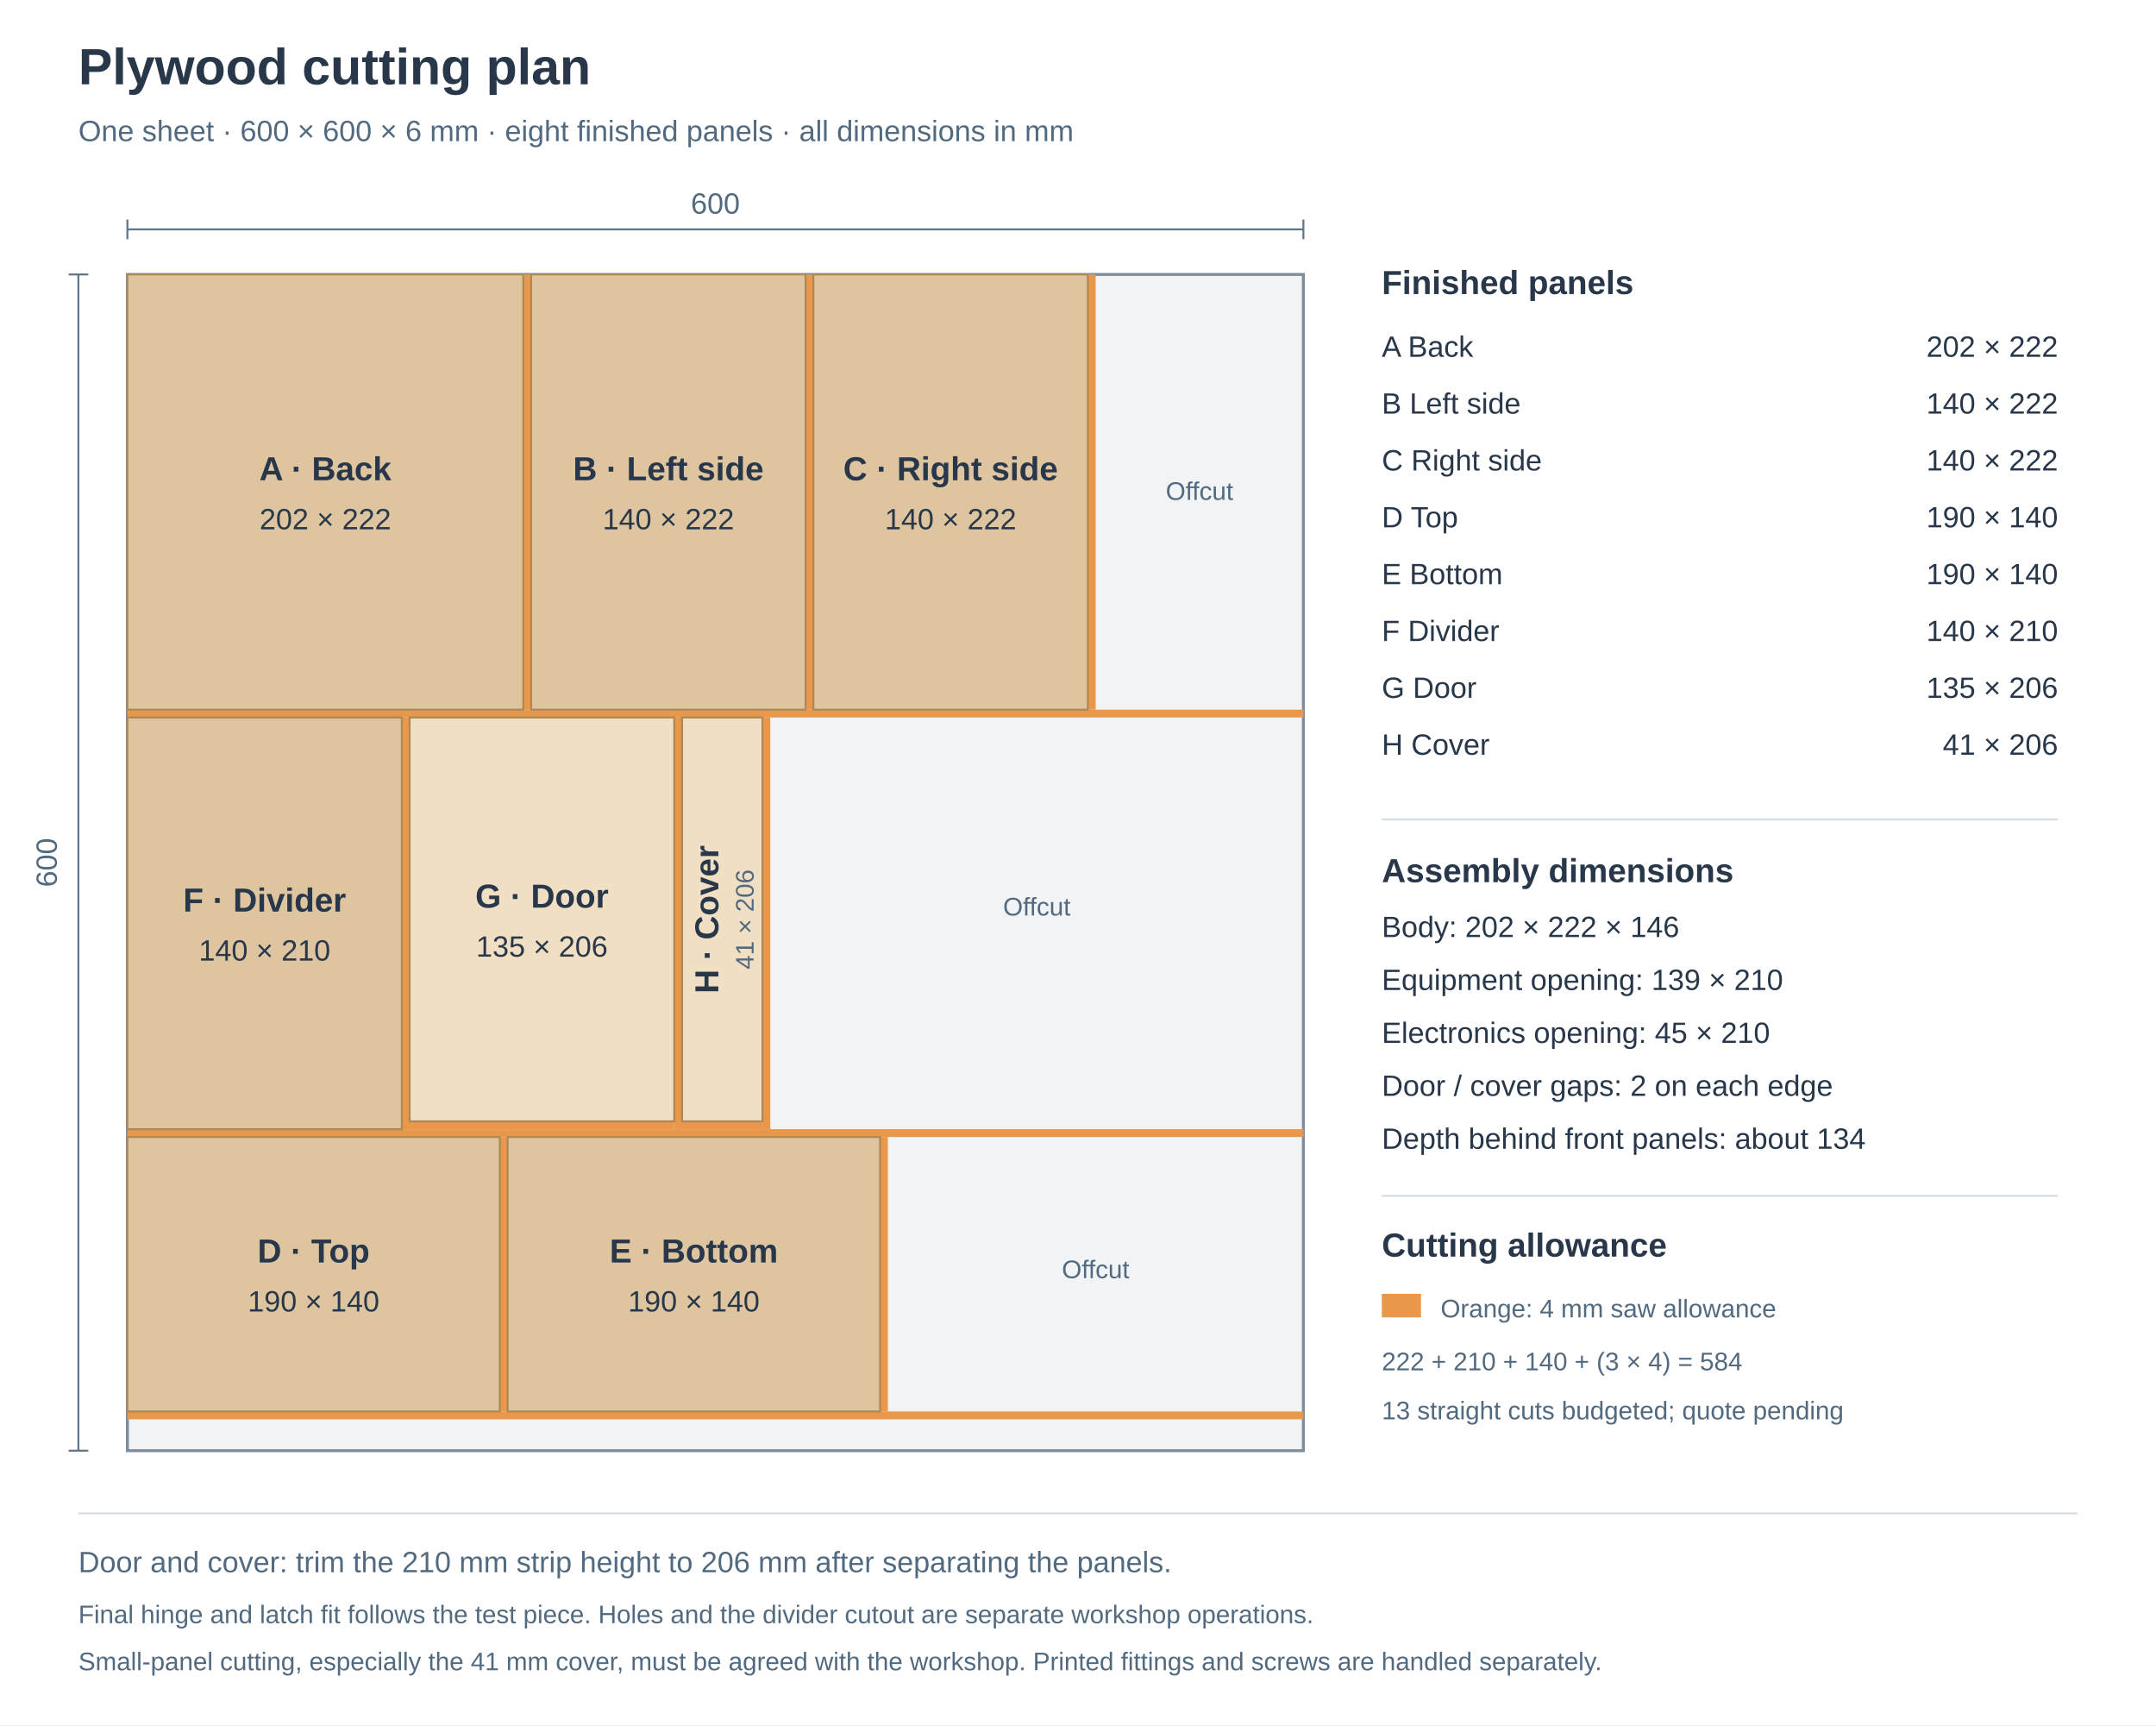
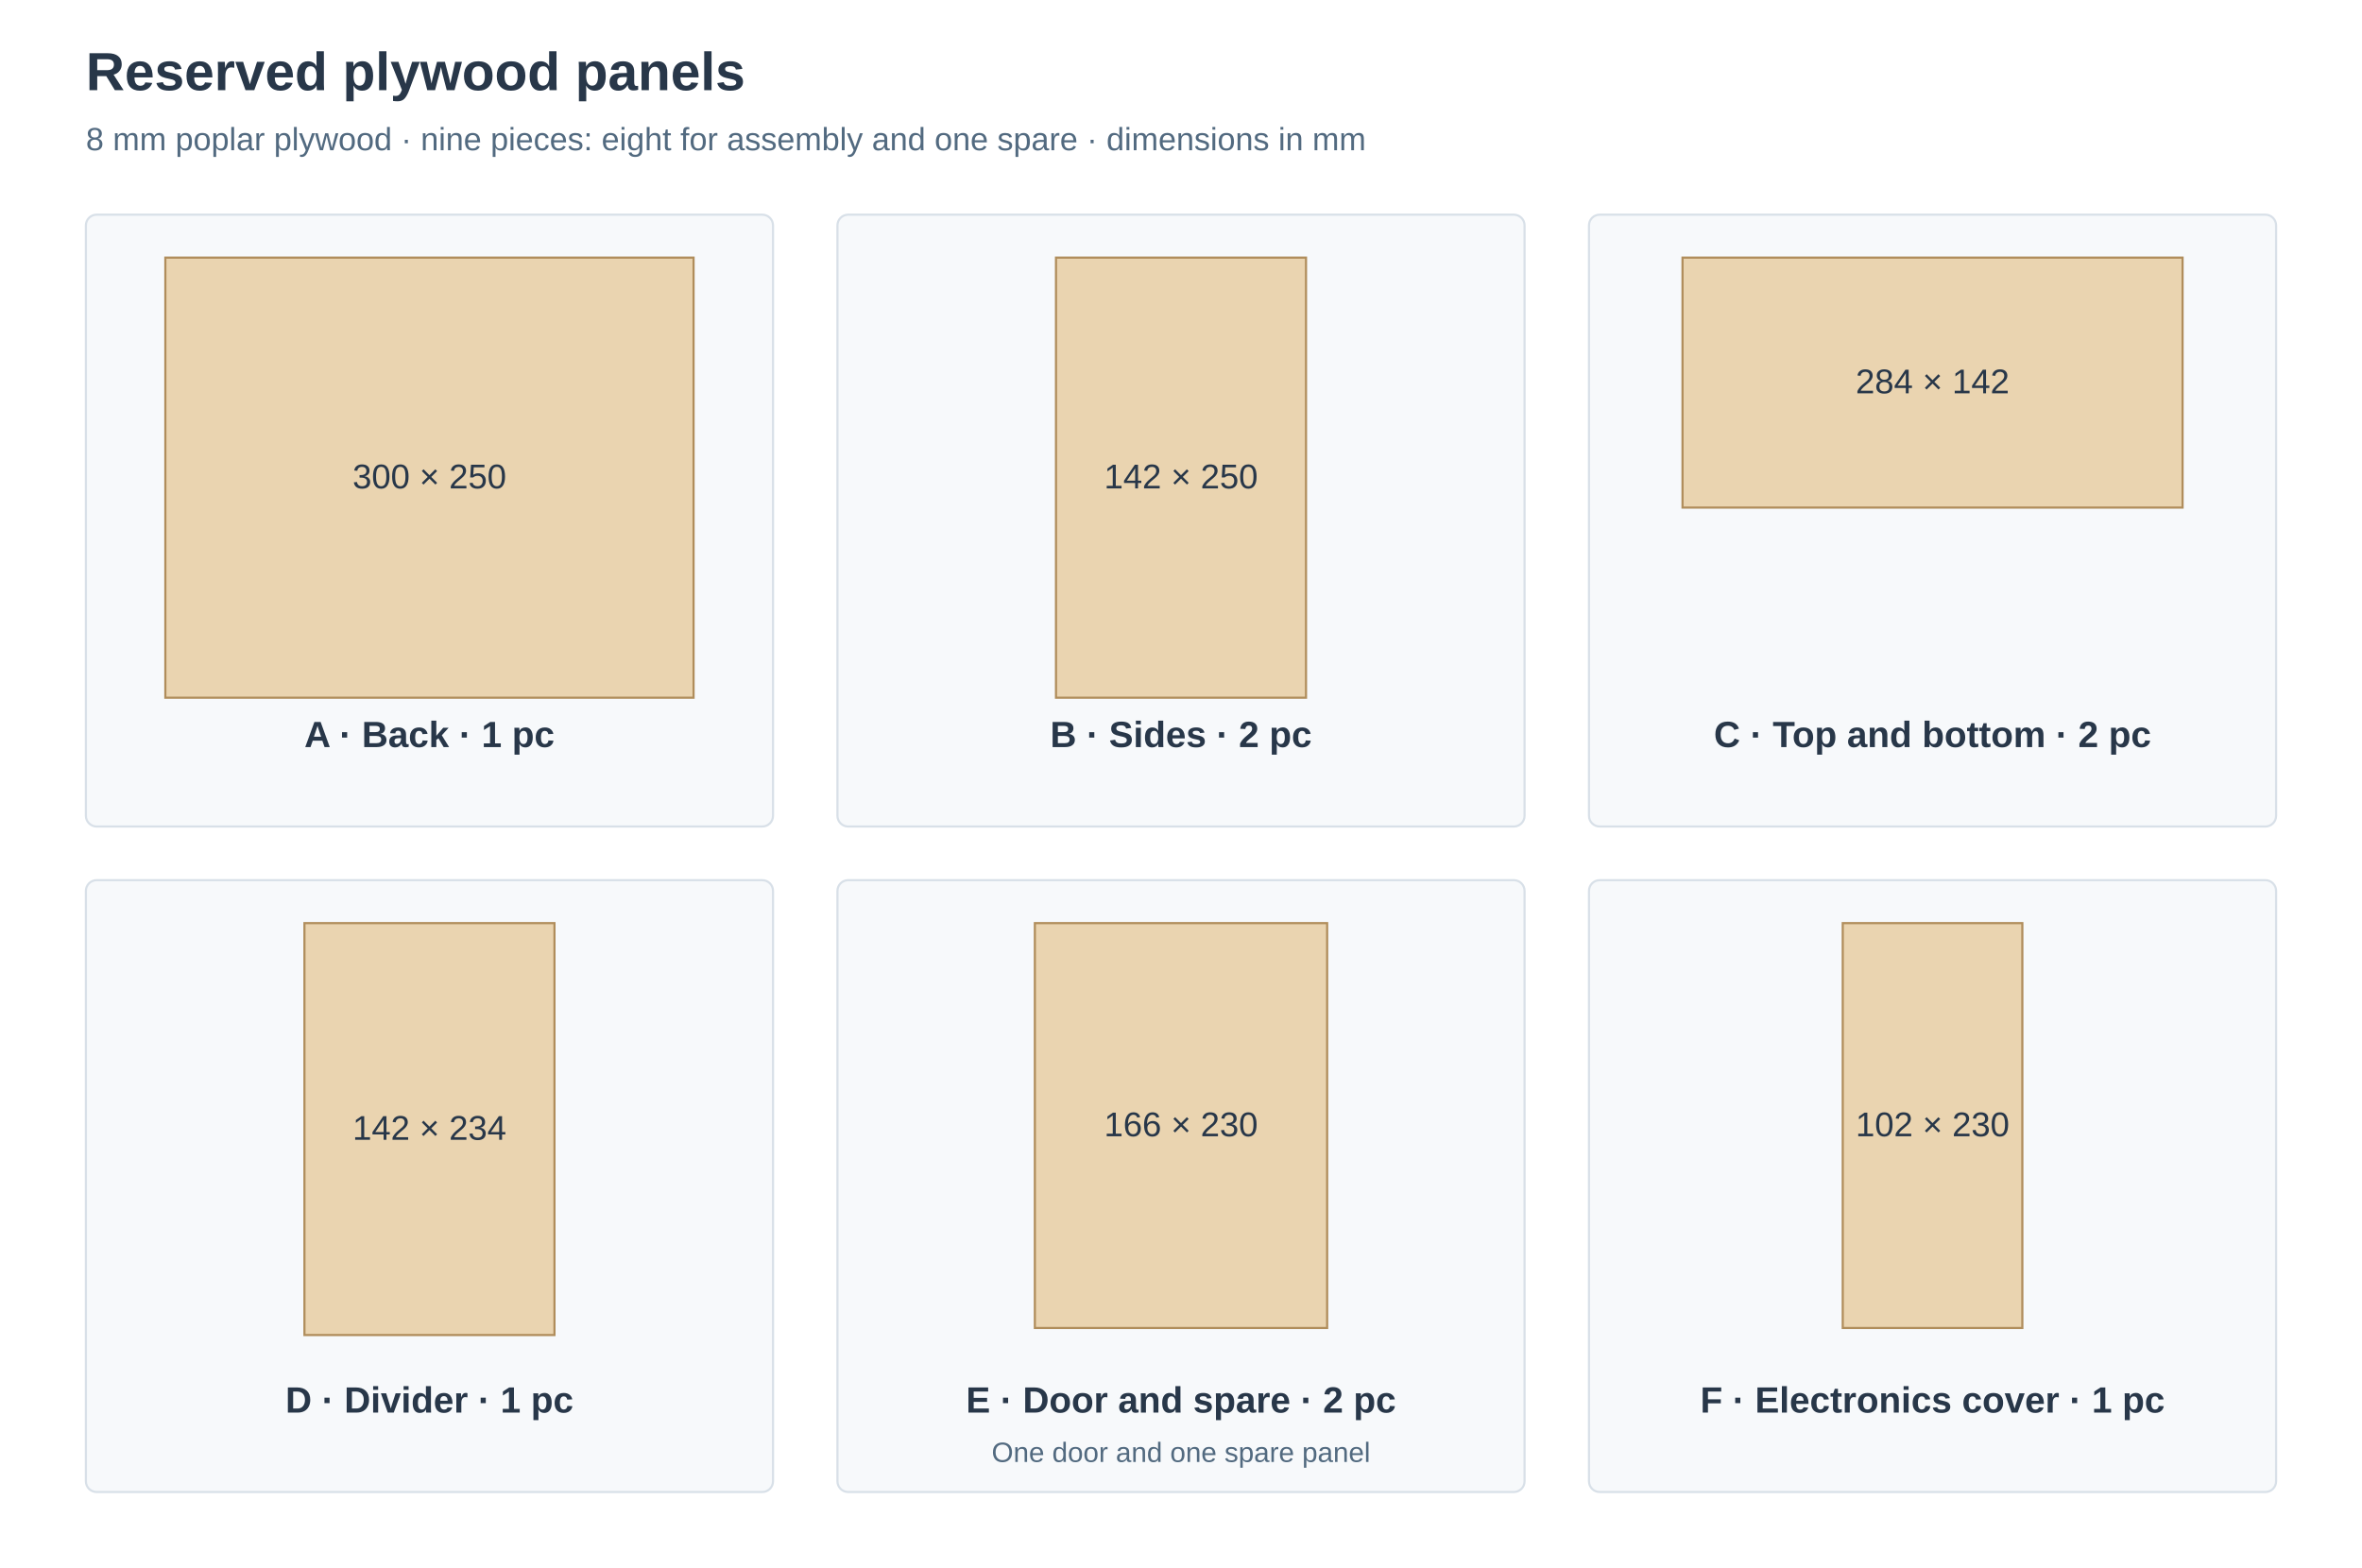
- <svg xmlns="http://www.w3.org/2000/svg" width="2200" height="1760" viewBox="0 0 1100 880" role="img" aria-labelledby="title desc">
-   <defs>
-     <style>
- text{font-family:Arial,Helvetica,sans-serif;fill:#283749}.title{font-size:26px;font-weight:700}.sub{font-size:15px;fill:#526a80}.panel{font-size:17px;font-weight:700}.size{font-size:15px}.small{font-size:13px;fill:#526a80}.dim{stroke:#60758a;stroke-width:1;fill:none}
- </style>
-   </defs>
-   <rect width="1100" height="880" fill="white" />
-   <text x="40" y="43" class="title">Plywood cutting plan</text>
-   <text x="40" y="72" class="sub">One sheet · 600 × 600 × 6 mm · eight finished panels · all dimensions in mm</text>
-   <rect x="65" y="140" width="600" height="600" fill="#f1f3f5" stroke="#7c8da0" stroke-width="1.5" />
-   <path d="M65 117 H665 M65 112 V122 M665 112 V122 M40 140 V740 M35 140 H45 M35 740 H45" class="dim" />
-   <text x="365" y="109" text-anchor="middle" class="sub">600</text>
-   <text x="29" y="440" text-anchor="middle" transform="rotate(-90 29 440)" class="sub">600</text>
-   <rect x="65" y="362" width="600" height="4" fill="#e9984b" />
-   <rect x="65" y="576" width="600" height="4" fill="#e9984b" />
-   <rect x="65" y="720" width="600" height="4" fill="#e9984b" />
-   <rect x="267" y="140" width="4" height="222" fill="#e9984b" />
-   <rect x="411" y="140" width="4" height="222" fill="#e9984b" />
-   <rect x="555" y="140" width="4" height="222" fill="#e9984b" />
-   <rect x="205" y="366" width="4" height="210" fill="#e9984b" />
-   <rect x="344" y="366" width="4" height="210" fill="#e9984b" />
-   <rect x="389" y="366" width="4" height="210" fill="#e9984b" />
-   <rect x="209" y="572" width="135" height="4" fill="#e9984b" />
-   <rect x="348" y="572" width="41" height="4" fill="#e9984b" />
-   <rect x="255" y="580" width="4" height="140" fill="#e9984b" />
-   <rect x="449" y="580" width="4" height="140" fill="#e9984b" />
-   <rect x="65" y="140" width="202" height="222" fill="#dfc59f" stroke="#ad8957" />
-   <text x="166.0" y="245.0" text-anchor="middle" class="panel">A · Back</text>
-   <text x="166.0" y="270.0" text-anchor="middle" class="size">202 × 222</text>
-   <rect x="271" y="140" width="140" height="222" fill="#dfc59f" stroke="#ad8957" />
-   <text x="341.0" y="245.0" text-anchor="middle" class="panel">B · Left side</text>
-   <text x="341.0" y="270.0" text-anchor="middle" class="size">140 × 222</text>
-   <rect x="415" y="140" width="140" height="222" fill="#dfc59f" stroke="#ad8957" />
-   <text x="485.0" y="245.0" text-anchor="middle" class="panel">C · Right side</text>
-   <text x="485.0" y="270.0" text-anchor="middle" class="size">140 × 222</text>
-   <rect x="65" y="366" width="140" height="210" fill="#dfc59f" stroke="#ad8957" />
-   <text x="135.0" y="465.0" text-anchor="middle" class="panel">F · Divider</text>
-   <text x="135.0" y="490.0" text-anchor="middle" class="size">140 × 210</text>
-   <rect x="209" y="366" width="135" height="206" fill="#f1dfc3" stroke="#ad8957" />
-   <text x="276.5" y="463.0" text-anchor="middle" class="panel">G · Door</text>
-   <text x="276.5" y="488.0" text-anchor="middle" class="size">135 × 206</text>
-   <rect x="348" y="366" width="41" height="206" fill="#f1dfc3" stroke="#ad8957" />
-   <g transform="translate(368.5 469.0) rotate(-90)">
-     <text x="0" y="-2" text-anchor="middle" class="panel">H · Cover</text>
-     <text x="0" y="16" text-anchor="middle" class="small">41 × 206</text>
-   </g>
-   <rect x="65" y="580" width="190" height="140" fill="#dfc59f" stroke="#ad8957" />
-   <text x="160.0" y="644.0" text-anchor="middle" class="panel">D · Top</text>
-   <text x="160.0" y="669.0" text-anchor="middle" class="size">190 × 140</text>
-   <rect x="259" y="580" width="190" height="140" fill="#dfc59f" stroke="#ad8957" />
-   <text x="354.0" y="644.0" text-anchor="middle" class="panel">E · Bottom</text>
-   <text x="354.0" y="669.0" text-anchor="middle" class="size">190 × 140</text>
-   <text x="612" y="255" text-anchor="middle" class="small">Offcut</text>
-   <text x="529" y="467" text-anchor="middle" class="small">Offcut</text>
-   <text x="559" y="652" text-anchor="middle" class="small">Offcut</text>
-   <text x="705" y="150" class="panel">Finished panels</text>
-   <text x="705" y="182" class="size">A  Back</text>
-   <text x="1050" y="182" text-anchor="end" class="size">202 × 222</text>
-   <text x="705" y="211" class="size">B  Left side</text>
-   <text x="1050" y="211" text-anchor="end" class="size">140 × 222</text>
-   <text x="705" y="240" class="size">C  Right side</text>
-   <text x="1050" y="240" text-anchor="end" class="size">140 × 222</text>
-   <text x="705" y="269" class="size">D  Top</text>
-   <text x="1050" y="269" text-anchor="end" class="size">190 × 140</text>
-   <text x="705" y="298" class="size">E  Bottom</text>
-   <text x="1050" y="298" text-anchor="end" class="size">190 × 140</text>
-   <text x="705" y="327" class="size">F  Divider</text>
-   <text x="1050" y="327" text-anchor="end" class="size">140 × 210</text>
-   <text x="705" y="356" class="size">G  Door</text>
-   <text x="1050" y="356" text-anchor="end" class="size">135 × 206</text>
-   <text x="705" y="385" class="size">H  Cover</text>
-   <text x="1050" y="385" text-anchor="end" class="size">41 × 206</text>
-   <path d="M705 418 H1050" stroke="#d5dee7" />
-   <text x="705" y="450" class="panel">Assembly dimensions</text>
-   <text x="705" y="478" class="size">Body: 202 × 222 × 146</text>
-   <text x="705" y="505" class="size">Equipment opening: 139 × 210</text>
-   <text x="705" y="532" class="size">Electronics opening: 45 × 210</text>
-   <text x="705" y="559" class="size">Door / cover gaps: 2 on each edge</text>
-   <text x="705" y="586" class="size">Depth behind front panels: about 134</text>
-   <path d="M705 610 H1050" stroke="#d5dee7" />
-   <text x="705" y="641" class="panel">Cutting allowance</text>
-   <rect x="705" y="660" width="20" height="12" fill="#e9984b" />
-   <text x="735" y="672" class="small">Orange: 4 mm saw allowance</text>
-   <text x="705" y="699" class="small">222 + 210 + 140 + (3 × 4) = 584</text>
-   <text x="705" y="724" class="small">13 straight cuts budgeted; quote pending</text>
-   <path d="M40 772 H1060" stroke="#d5dee7" />
-   <text x="40" y="802" class="sub">Door and cover: trim the 210 mm strip height to 206 mm after separating the panels.</text>
-   <text x="40" y="828" class="small">Final hinge and latch fit follows the test piece. Holes and the divider cutout are separate workshop operations.</text>
-   <text x="40" y="852" class="small">Small-panel cutting, especially the 41 mm cover, must be agreed with the workshop. Printed fittings and screws are handled separately.</text>
+ <svg xmlns="http://www.w3.org/2000/svg" width="2200" height="1460" viewBox="0 0 1100 730" role="img" aria-labelledby="title desc">
+   <style>text{font-family:Arial,Helvetica,sans-serif;fill:#283749}.h{font-size:25px;font-weight:700}.sub{font-size:15px;fill:#526a80}.name{font-size:17px;font-weight:700}.size{font-size:16px}.small{font-size:13px;fill:#526a80}</style>
+   <rect width="1100" height="920" fill="white" />
+   <text x="40" y="42" class="h">Reserved plywood panels</text>
+   <text x="40" y="70" class="sub">8 mm poplar plywood · nine pieces: eight for assembly and one spare · dimensions in mm</text>
+   <rect x="40" y="100" width="320" height="285" rx="5" fill="#f7f9fb" stroke="#d8e0e8" />
+   <rect x="77" y="120" width="246" height="205.0" fill="#ead4b0" stroke="#b08d5b" />
+   <text x="200.0" y="227.5" text-anchor="middle" class="size">300 × 250</text>
+   <text x="200" y="348" text-anchor="middle" class="name">A · Back · 1 pc</text>
+   <rect x="390" y="100" width="320" height="285" rx="5" fill="#f7f9fb" stroke="#d8e0e8" />
+   <rect x="491.78" y="120" width="116.44" height="205.0" fill="#ead4b0" stroke="#b08d5b" />
+   <text x="550.0" y="227.5" text-anchor="middle" class="size">142 × 250</text>
+   <text x="550" y="348" text-anchor="middle" class="name">B · Sides · 2 pc</text>
+   <rect x="740" y="100" width="320" height="285" rx="5" fill="#f7f9fb" stroke="#d8e0e8" />
+   <rect x="783.56" y="120" width="232.88" height="116.44" fill="#ead4b0" stroke="#b08d5b" />
+   <text x="900.0" y="183.22" text-anchor="middle" class="size">284 × 142</text>
+   <text x="900" y="348" text-anchor="middle" class="name">C · Top and bottom · 2 pc</text>
+   <rect x="40" y="410" width="320" height="285" rx="5" fill="#f7f9fb" stroke="#d8e0e8" />
+   <rect x="141.78" y="430" width="116.44" height="191.88" fill="#ead4b0" stroke="#b08d5b" />
+   <text x="200.0" y="530.94" text-anchor="middle" class="size">142 × 234</text>
+   <text x="200" y="658" text-anchor="middle" class="name">D · Divider · 1 pc</text>
+   <rect x="390" y="410" width="320" height="285" rx="5" fill="#f7f9fb" stroke="#d8e0e8" />
+   <rect x="481.94" y="430" width="136.12" height="188.6" fill="#ead4b0" stroke="#b08d5b" />
+   <text x="550.0" y="529.3" text-anchor="middle" class="size">166 × 230</text>
+   <text x="550" y="658" text-anchor="middle" class="name">E · Door and spare · 2 pc</text>
+   <text x="550" y="681" text-anchor="middle" class="small">One door and one spare panel</text>
+   <rect x="740" y="410" width="320" height="285" rx="5" fill="#f7f9fb" stroke="#d8e0e8" />
+   <rect x="858.18" y="430" width="83.64" height="188.6" fill="#ead4b0" stroke="#b08d5b" />
+   <text x="900" y="529.3" text-anchor="middle" class="size">102 × 230</text>
+   <text x="900" y="658" text-anchor="middle" class="name">F · Electronics cover · 1 pc</text>
</svg>
